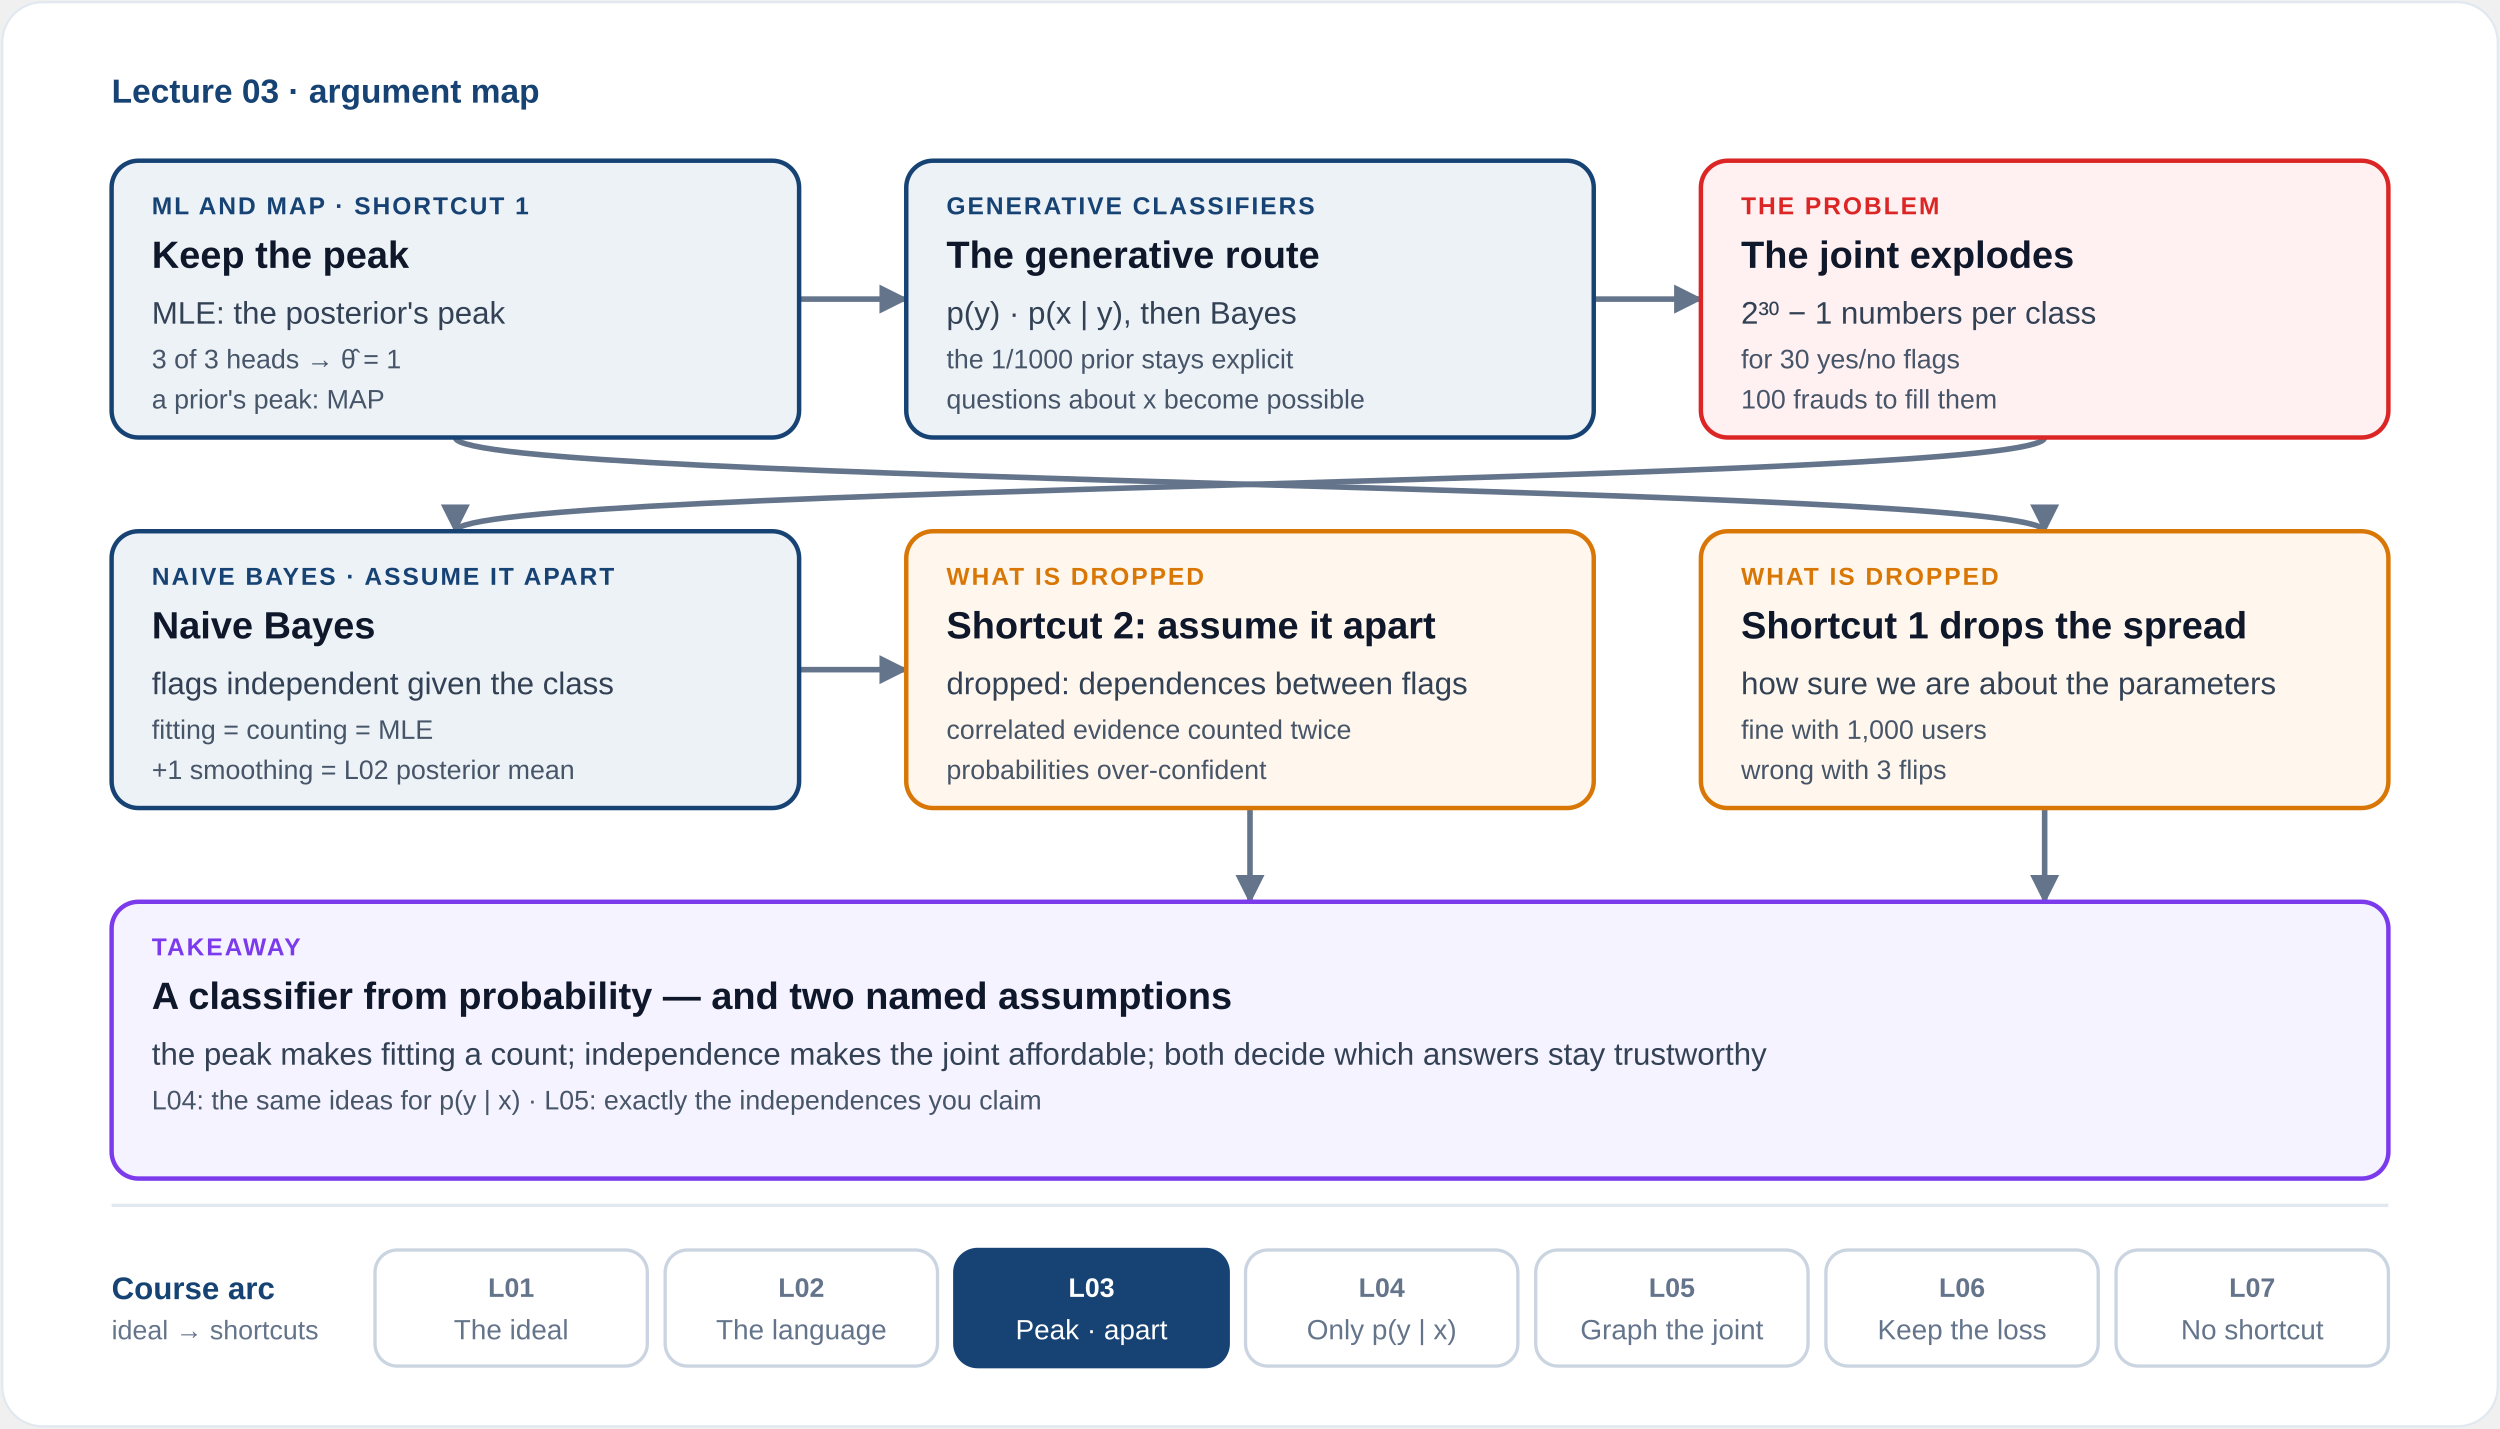
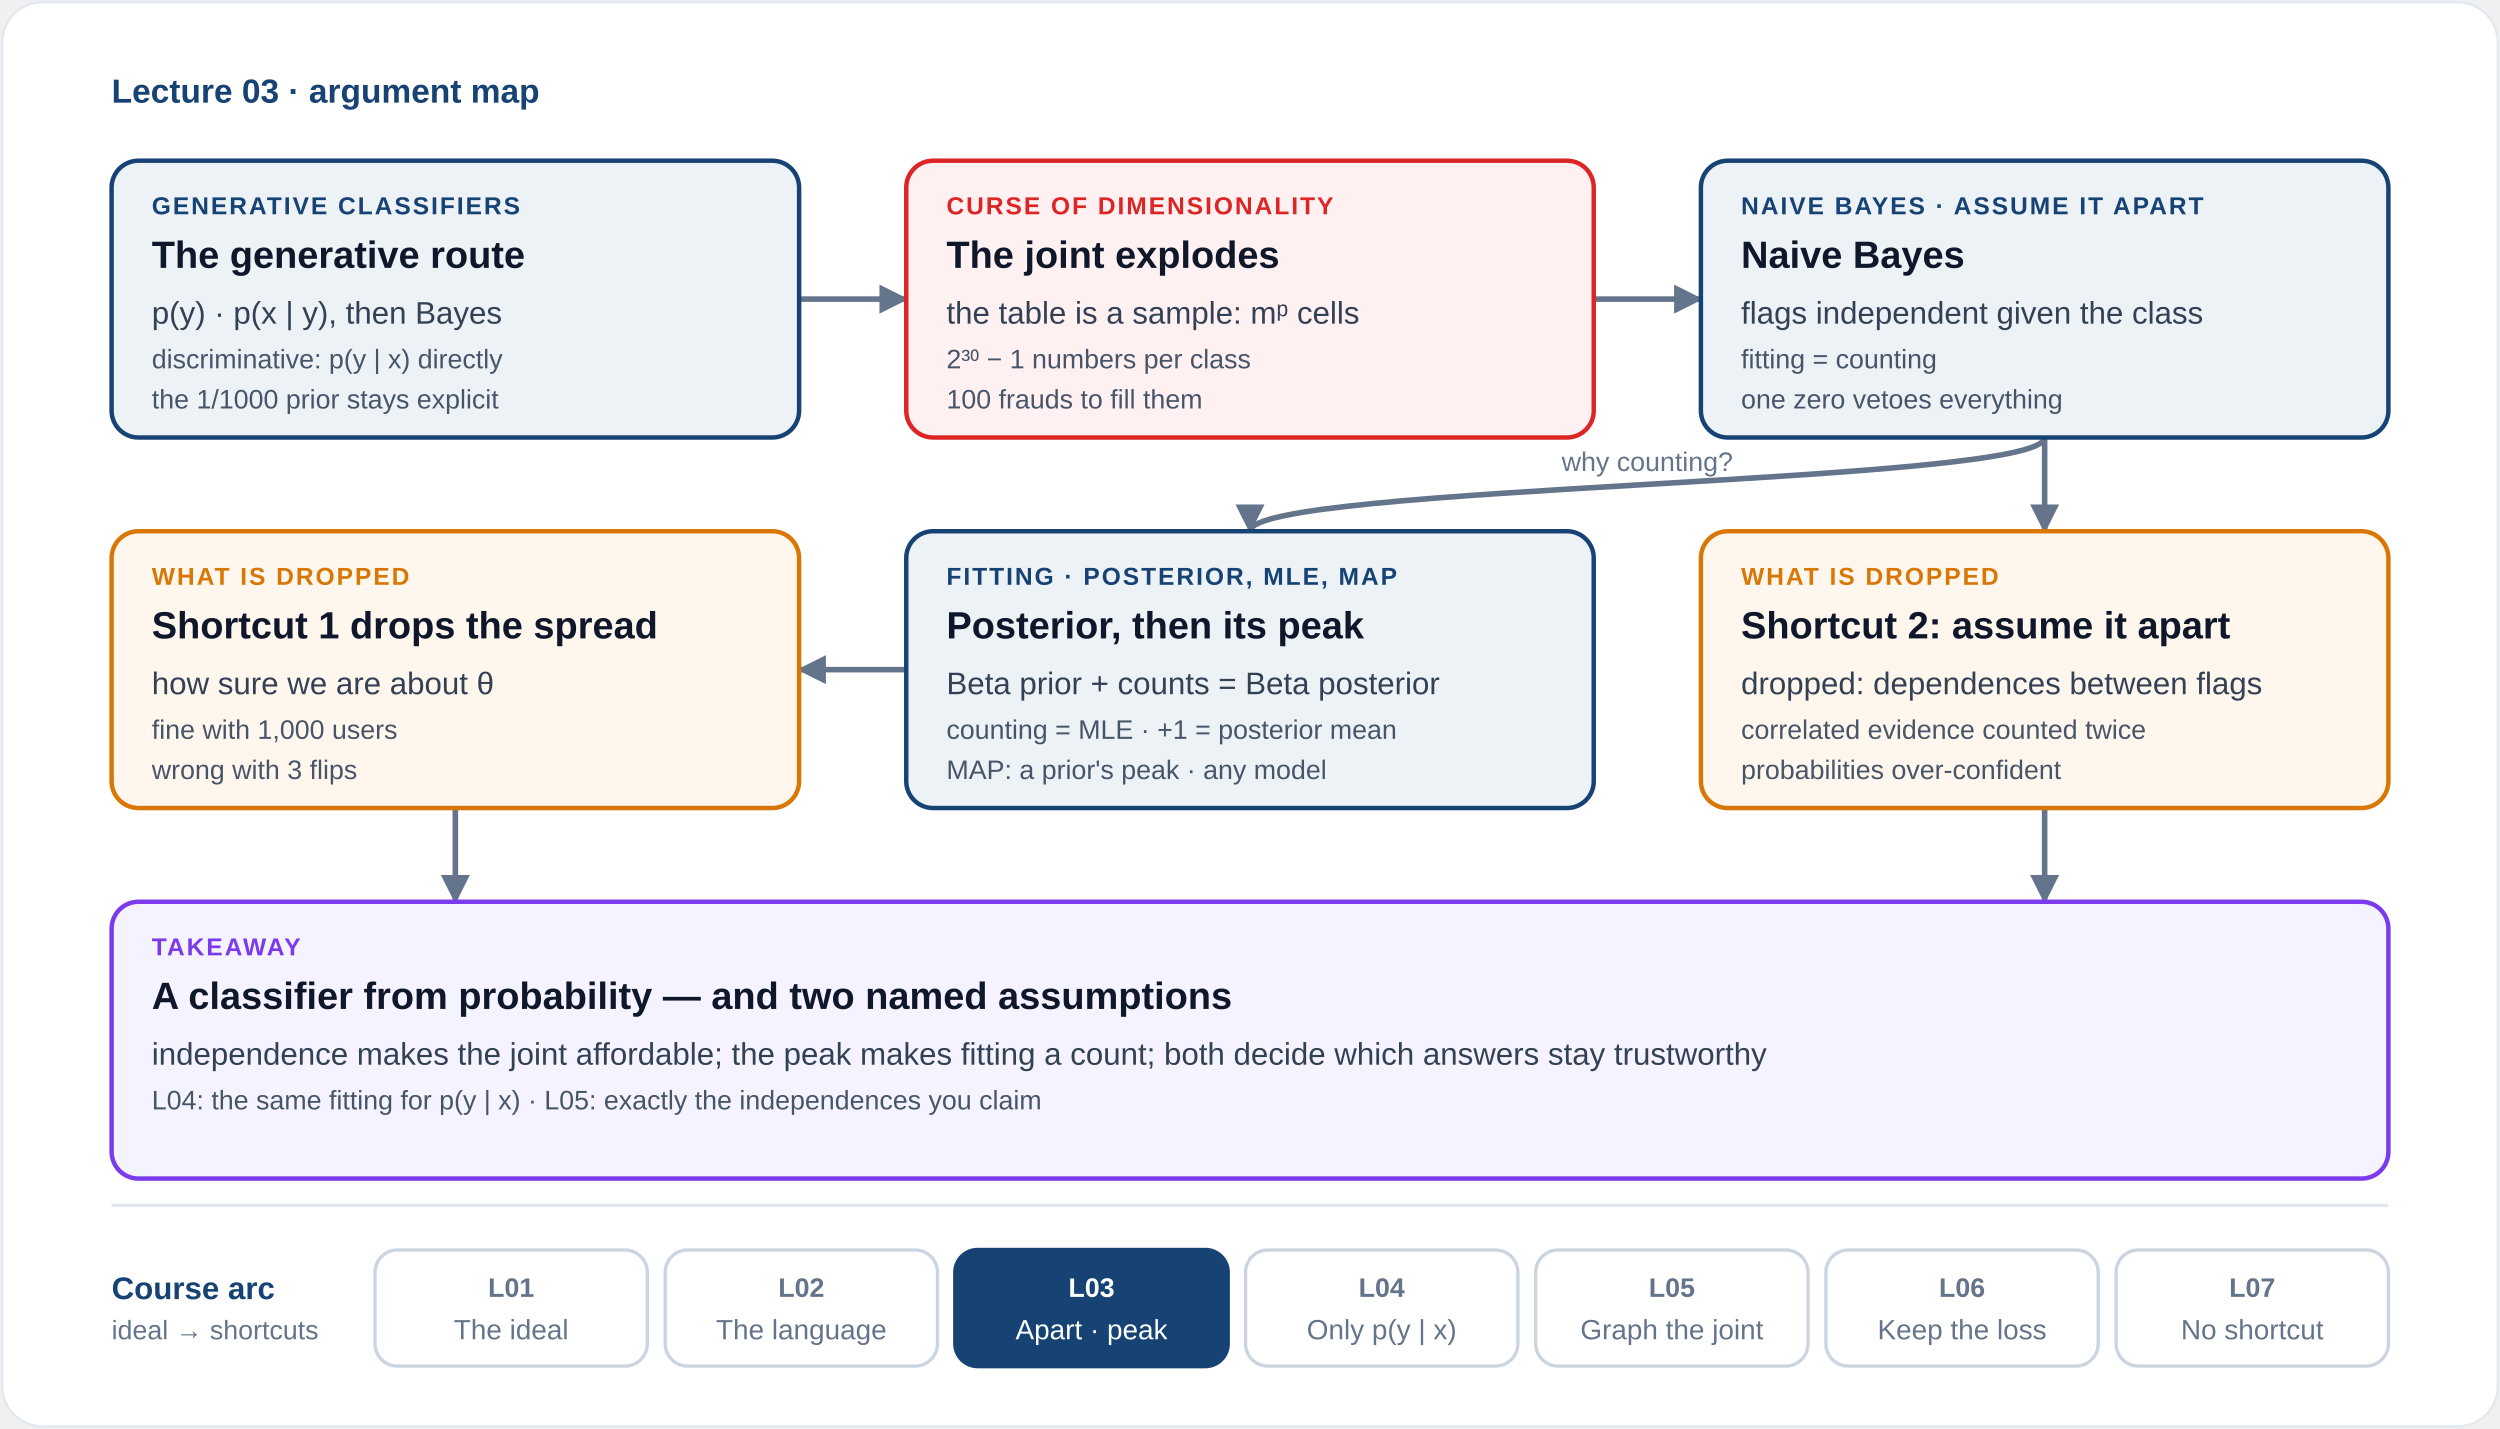
<svg xmlns="http://www.w3.org/2000/svg" viewBox="0 0 1120 640" role="img" aria-labelledby="title desc">
  <defs>
    <marker id="arrow" markerUnits="userSpaceOnUse" markerWidth="13" markerHeight="13" refX="12" refY="6.5" orient="auto">
      <path d="M0,0 L13,6.5 L0,13 Z" fill="#64748b" />
    </marker>
    <style>
      .head { font: 700 17px Arial, "Helvetica Neue", sans-serif; fill: #0f172a; }
      .text { font: 14px Arial, "Helvetica Neue", sans-serif; fill: #334155; }
      .small { font: 12px Arial, "Helvetica Neue", sans-serif; fill: #475569; }
      .tag { font: 700 11px Arial, "Helvetica Neue", sans-serif; letter-spacing: 0.08em; }
      .arclabel { font: 700 14px Arial, "Helvetica Neue", sans-serif; fill: #164374; }
      .arcsub { font: 12px Arial, "Helvetica Neue", sans-serif; fill: #64748b; }
      .arcnum { font: 700 12px Arial, "Helvetica Neue", sans-serif; }
      .arcname { font: 12.5px Arial, "Helvetica Neue", sans-serif; }
      .arrow { stroke: #64748b; stroke-width: 2.5; fill: none; marker-end: url(#arrow); }
    </style>
  </defs>
  <rect x="1" y="1" width="1118" height="638" rx="18" fill="#ffffff" stroke="#e2e8f0" />
  <text x="50" y="46" class="arclabel" style="font-size:15px">Lecture 03 · argument map</text>
  <path d="M358 134 H406" class="arrow" />
  <path d="M714 134 H762" class="arrow" />
-   <path d="M916 196 C916 217 204 217 204 238" class="arrow" />
-   <path d="M358 300 H406" class="arrow" />
-   <path d="M204 196 C204 217 916 217 916 238" class="arrow" />
-   <path d="M560 362 C560 383 560 383 560 404" class="arrow" />
+   <path d="M916 196 C916 217 916 217 916 238" class="arrow" />
+   <path d="M916 196 C916 217 560 217 560 238" class="arrow" />
+   <text x="738" y="211" text-anchor="middle" class="arcsub">why counting?</text>
+   <path d="M406 300 H358" class="arrow" />
  <path d="M916 362 C916 383 916 383 916 404" class="arrow" />
+   <path d="M204 362 C204 383 204 383 204 404" class="arrow" />
  <g transform="translate(50 72)">
-     <rect width="308" height="124" rx="12" fill="#edf2f7" stroke="#164374" stroke-width="2" />
-     <text x="18" y="24" class="tag" fill="#164374">ML AND MAP · SHORTCUT 1</text>
-     <text x="18" y="48" class="head">Keep the peak</text>
-     <text x="18" y="73" class="text">MLE: the posterior's peak</text>
-     <text x="18" y="93" class="small">3 of 3 heads → θ̂ = 1</text>
-     <text x="18" y="111" class="small">a prior's peak: MAP</text>
-   </g>
-   <g transform="translate(406 72)">
    <rect width="308" height="124" rx="12" fill="#edf2f7" stroke="#164374" stroke-width="2" />
    <text x="18" y="24" class="tag" fill="#164374">GENERATIVE CLASSIFIERS</text>
    <text x="18" y="48" class="head">The generative route</text>
    <text x="18" y="73" class="text">p(y) · p(x | y), then Bayes</text>
-     <text x="18" y="93" class="small">the 1/1000 prior stays explicit</text>
-     <text x="18" y="111" class="small">questions about x become possible</text>
+     <text x="18" y="93" class="small">discriminative: p(y | x) directly</text>
+     <text x="18" y="111" class="small">the 1/1000 prior stays explicit</text>
+   </g>
+   <g transform="translate(406 72)">
+     <rect width="308" height="124" rx="12" fill="#fff1f1" stroke="#dc2626" stroke-width="2" />
+     <text x="18" y="24" class="tag" fill="#dc2626">CURSE OF DIMENSIONALITY</text>
+     <text x="18" y="48" class="head">The joint explodes</text>
+     <text x="18" y="73" class="text">the table is a sample: mᵖ cells</text>
+     <text x="18" y="93" class="small">2³⁰ − 1 numbers per class</text>
+     <text x="18" y="111" class="small">100 frauds to fill them</text>
  </g>
  <g transform="translate(762 72)">
-     <rect width="308" height="124" rx="12" fill="#fff1f1" stroke="#dc2626" stroke-width="2" />
-     <text x="18" y="24" class="tag" fill="#dc2626">THE PROBLEM</text>
-     <text x="18" y="48" class="head">The joint explodes</text>
-     <text x="18" y="73" class="text">2³⁰ − 1 numbers per class</text>
-     <text x="18" y="93" class="small">for 30 yes/no flags</text>
-     <text x="18" y="111" class="small">100 frauds to fill them</text>
-   </g>
-   <g transform="translate(50 238)">
    <rect width="308" height="124" rx="12" fill="#edf2f7" stroke="#164374" stroke-width="2" />
    <text x="18" y="24" class="tag" fill="#164374">NAIVE BAYES · ASSUME IT APART</text>
    <text x="18" y="48" class="head">Naive Bayes</text>
    <text x="18" y="73" class="text">flags independent given the class</text>
-     <text x="18" y="93" class="small">fitting = counting = MLE</text>
-     <text x="18" y="111" class="small">+1 smoothing = L02 posterior mean</text>
+     <text x="18" y="93" class="small">fitting = counting</text>
+     <text x="18" y="111" class="small">one zero vetoes everything</text>
+   </g>
+   <g transform="translate(50 238)">
+     <rect width="308" height="124" rx="12" fill="#fff7ed" stroke="#d97706" stroke-width="2" />
+     <text x="18" y="24" class="tag" fill="#d97706">WHAT IS DROPPED</text>
+     <text x="18" y="48" class="head">Shortcut 1 drops the spread</text>
+     <text x="18" y="73" class="text">how sure we are about θ</text>
+     <text x="18" y="93" class="small">fine with 1,000 users</text>
+     <text x="18" y="111" class="small">wrong with 3 flips</text>
  </g>
  <g transform="translate(406 238)">
+     <rect width="308" height="124" rx="12" fill="#edf2f7" stroke="#164374" stroke-width="2" />
+     <text x="18" y="24" class="tag" fill="#164374">FITTING · POSTERIOR, MLE, MAP</text>
+     <text x="18" y="48" class="head">Posterior, then its peak</text>
+     <text x="18" y="73" class="text">Beta prior + counts = Beta posterior</text>
+     <text x="18" y="93" class="small">counting = MLE · +1 = posterior mean</text>
+     <text x="18" y="111" class="small">MAP: a prior's peak · any model</text>
+   </g>
+   <g transform="translate(762 238)">
    <rect width="308" height="124" rx="12" fill="#fff7ed" stroke="#d97706" stroke-width="2" />
    <text x="18" y="24" class="tag" fill="#d97706">WHAT IS DROPPED</text>
    <text x="18" y="48" class="head">Shortcut 2: assume it apart</text>
    <text x="18" y="73" class="text">dropped: dependences between flags</text>
    <text x="18" y="93" class="small">correlated evidence counted twice</text>
    <text x="18" y="111" class="small">probabilities over-confident</text>
  </g>
-   <g transform="translate(762 238)">
-     <rect width="308" height="124" rx="12" fill="#fff7ed" stroke="#d97706" stroke-width="2" />
-     <text x="18" y="24" class="tag" fill="#d97706">WHAT IS DROPPED</text>
-     <text x="18" y="48" class="head">Shortcut 1 drops the spread</text>
-     <text x="18" y="73" class="text">how sure we are about the parameters</text>
-     <text x="18" y="93" class="small">fine with 1,000 users</text>
-     <text x="18" y="111" class="small">wrong with 3 flips</text>
-   </g>
  <g transform="translate(50 404)">
    <rect width="1020" height="124" rx="12" fill="#f5f3ff" stroke="#7c3aed" stroke-width="2" />
    <text x="18" y="24" class="tag" fill="#7c3aed">TAKEAWAY</text>
    <text x="18" y="48" class="head">A classifier from probability — and two named assumptions</text>
-     <text x="18" y="73" class="text">the peak makes fitting a count; independence makes the joint affordable; both decide which answers stay trustworthy</text>
-     <text x="18" y="93" class="small">L04: the same ideas for p(y | x) · L05: exactly the independences you claim</text>
+     <text x="18" y="73" class="text">independence makes the joint affordable; the peak makes fitting a count; both decide which answers stay trustworthy</text>
+     <text x="18" y="93" class="small">L04: the same fitting for p(y | x) · L05: exactly the independences you claim</text>
  </g>
  <line x1="50" y1="540" x2="1070" y2="540" stroke="#e2e8f0" stroke-width="1.5" />
  <text x="50" y="582" class="arclabel">Course arc</text>
  <text x="50" y="600" class="arcsub">ideal → shortcuts</text>
  <rect x="168" y="560" width="122" height="52" rx="10" fill="#ffffff" stroke="#cbd5e1" stroke-width="1.5" />
  <text x="229" y="581" text-anchor="middle" class="arcnum" fill="#64748b">L01</text>
  <text x="229" y="600" text-anchor="middle" class="arcname" fill="#64748b">The ideal</text>
  <rect x="298" y="560" width="122" height="52" rx="10" fill="#ffffff" stroke="#cbd5e1" stroke-width="1.5" />
  <text x="359" y="581" text-anchor="middle" class="arcnum" fill="#64748b">L02</text>
  <text x="359" y="600" text-anchor="middle" class="arcname" fill="#64748b">The language</text>
  <rect x="428" y="560" width="122" height="52" rx="10" fill="#164374" stroke="#164374" stroke-width="2" />
  <text x="489" y="581" text-anchor="middle" class="arcnum" fill="#ffffff">L03</text>
-   <text x="489" y="600" text-anchor="middle" class="arcname" fill="#ffffff">Peak · apart</text>
+   <text x="489" y="600" text-anchor="middle" class="arcname" fill="#ffffff">Apart · peak</text>
  <rect x="558" y="560" width="122" height="52" rx="10" fill="#ffffff" stroke="#cbd5e1" stroke-width="1.5" />
  <text x="619" y="581" text-anchor="middle" class="arcnum" fill="#64748b">L04</text>
  <text x="619" y="600" text-anchor="middle" class="arcname" fill="#64748b">Only p(y | x)</text>
  <rect x="688" y="560" width="122" height="52" rx="10" fill="#ffffff" stroke="#cbd5e1" stroke-width="1.5" />
  <text x="749" y="581" text-anchor="middle" class="arcnum" fill="#64748b">L05</text>
  <text x="749" y="600" text-anchor="middle" class="arcname" fill="#64748b">Graph the joint</text>
  <rect x="818" y="560" width="122" height="52" rx="10" fill="#ffffff" stroke="#cbd5e1" stroke-width="1.5" />
  <text x="879" y="581" text-anchor="middle" class="arcnum" fill="#64748b">L06</text>
  <text x="879" y="600" text-anchor="middle" class="arcname" fill="#64748b">Keep the loss</text>
  <rect x="948" y="560" width="122" height="52" rx="10" fill="#ffffff" stroke="#cbd5e1" stroke-width="1.5" />
  <text x="1009" y="581" text-anchor="middle" class="arcnum" fill="#64748b">L07</text>
  <text x="1009" y="600" text-anchor="middle" class="arcname" fill="#64748b">No shortcut</text>
</svg>
